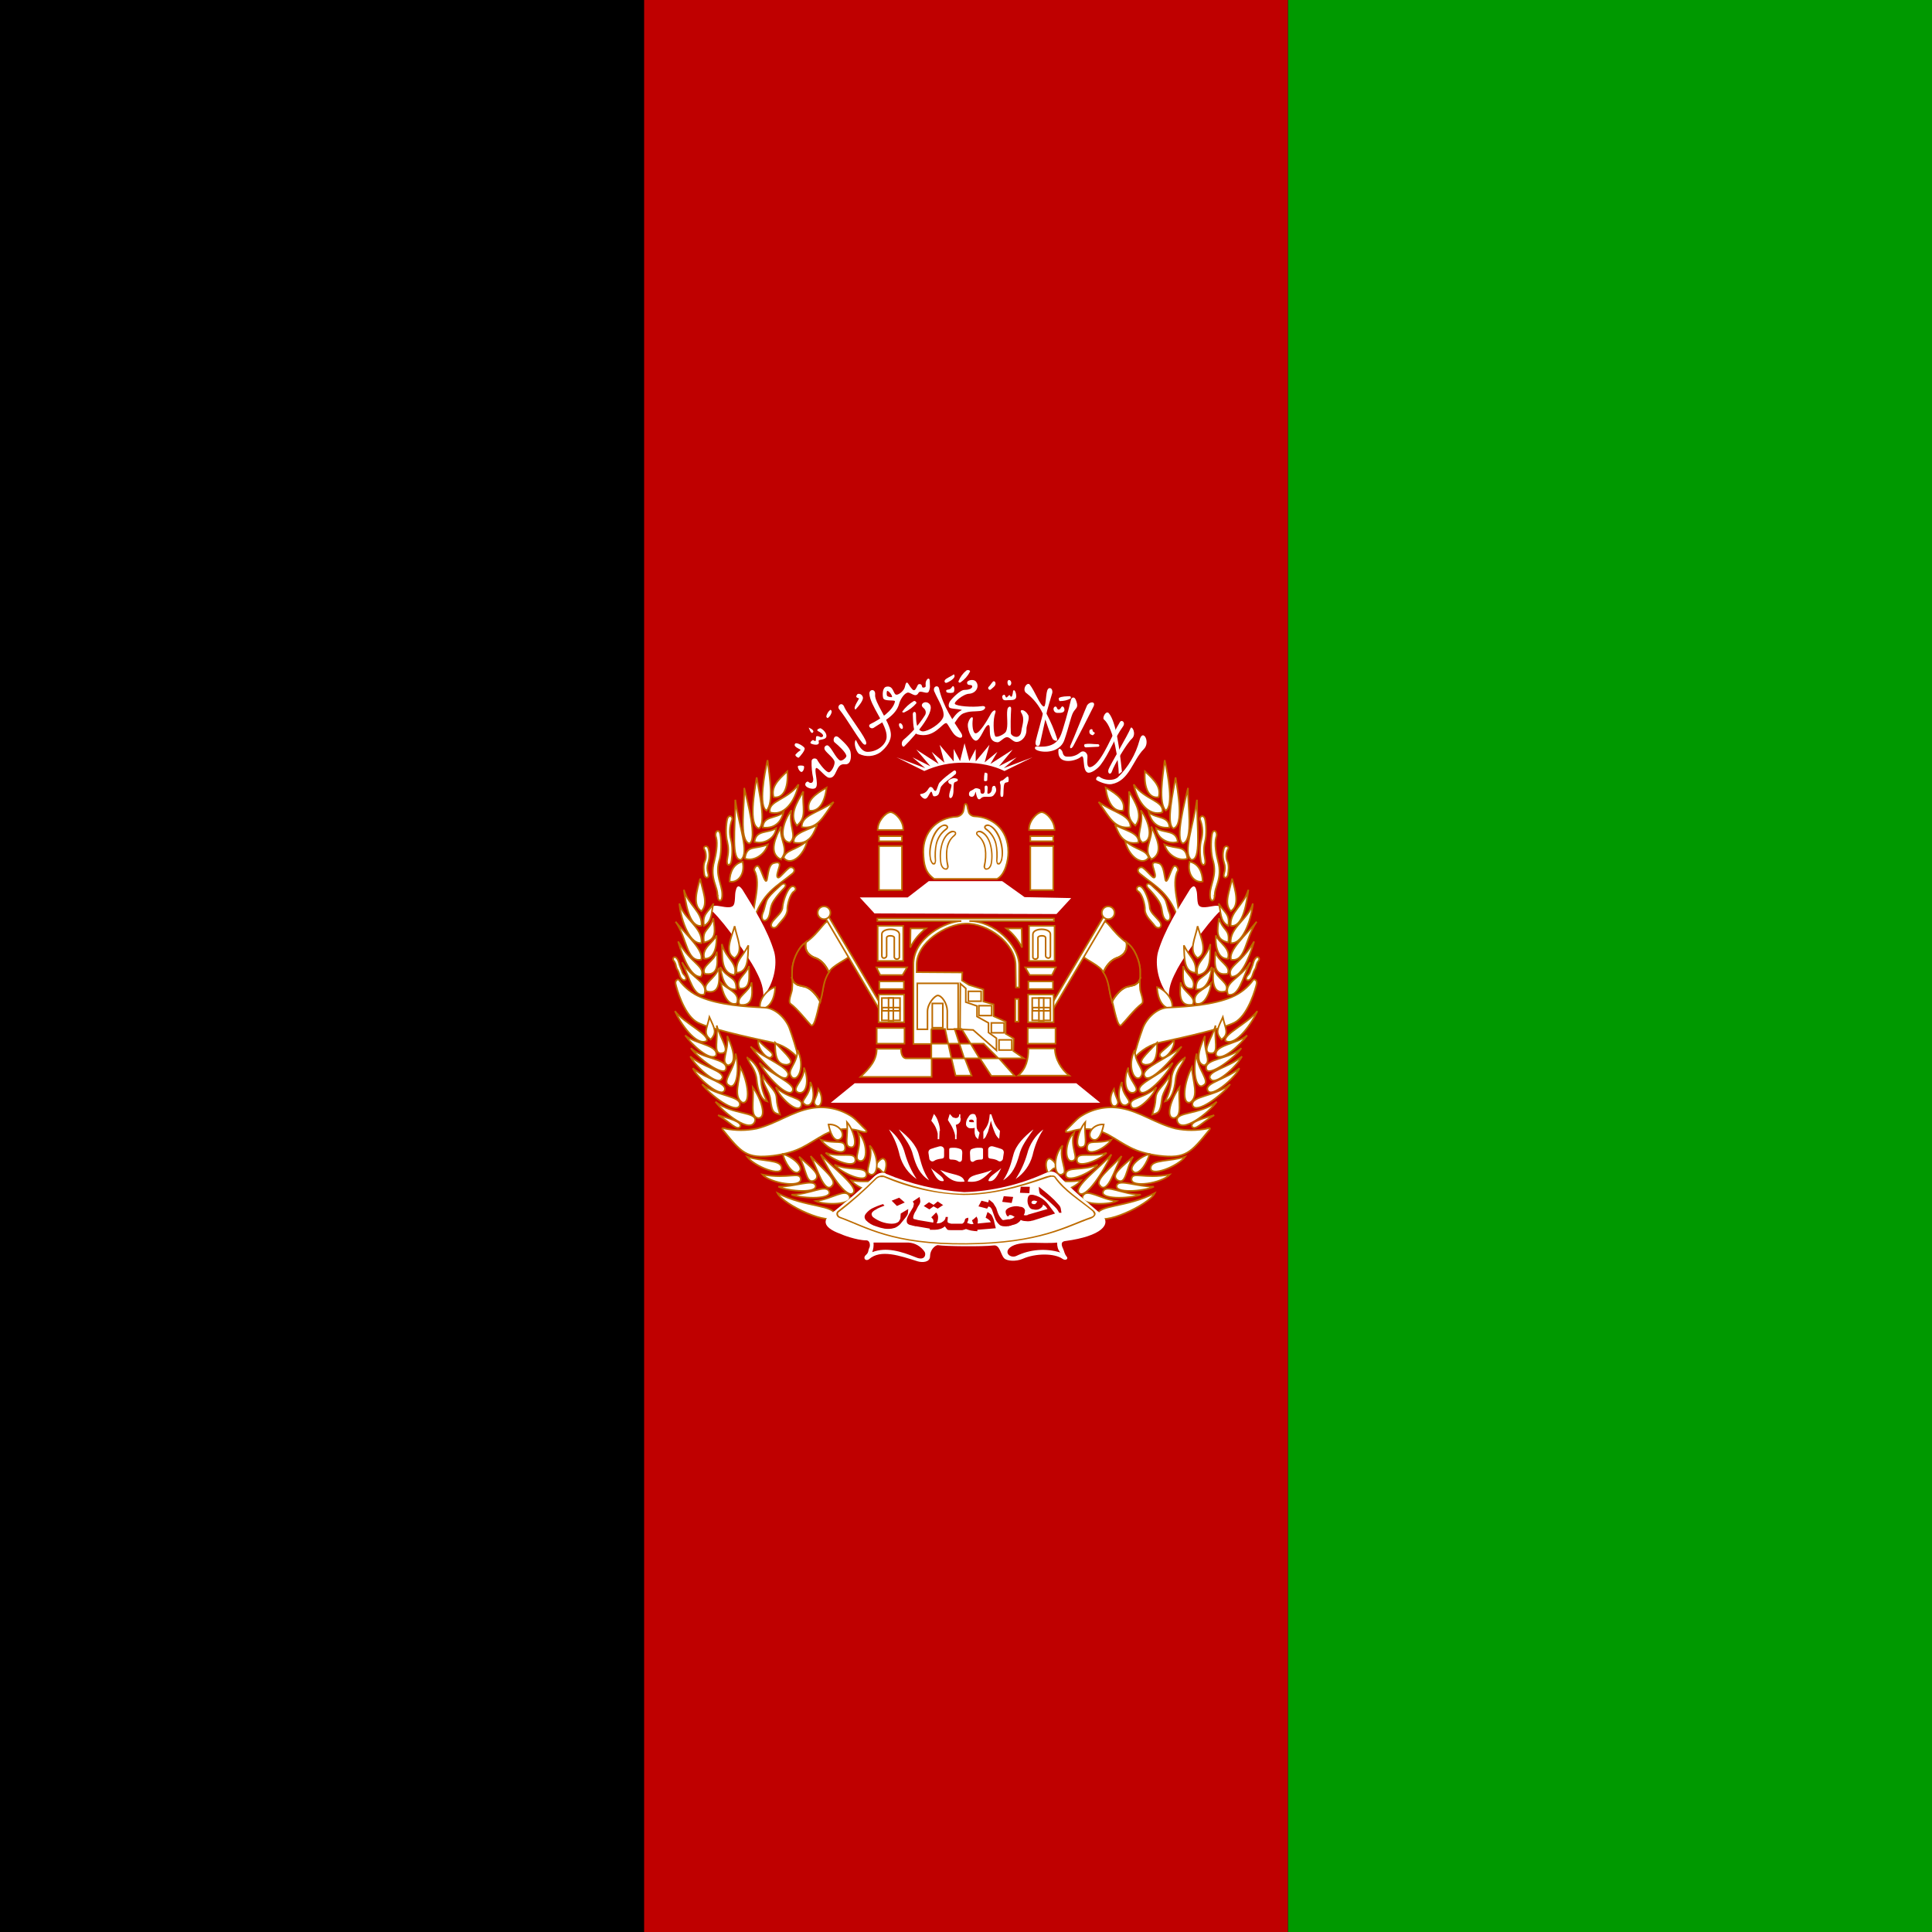
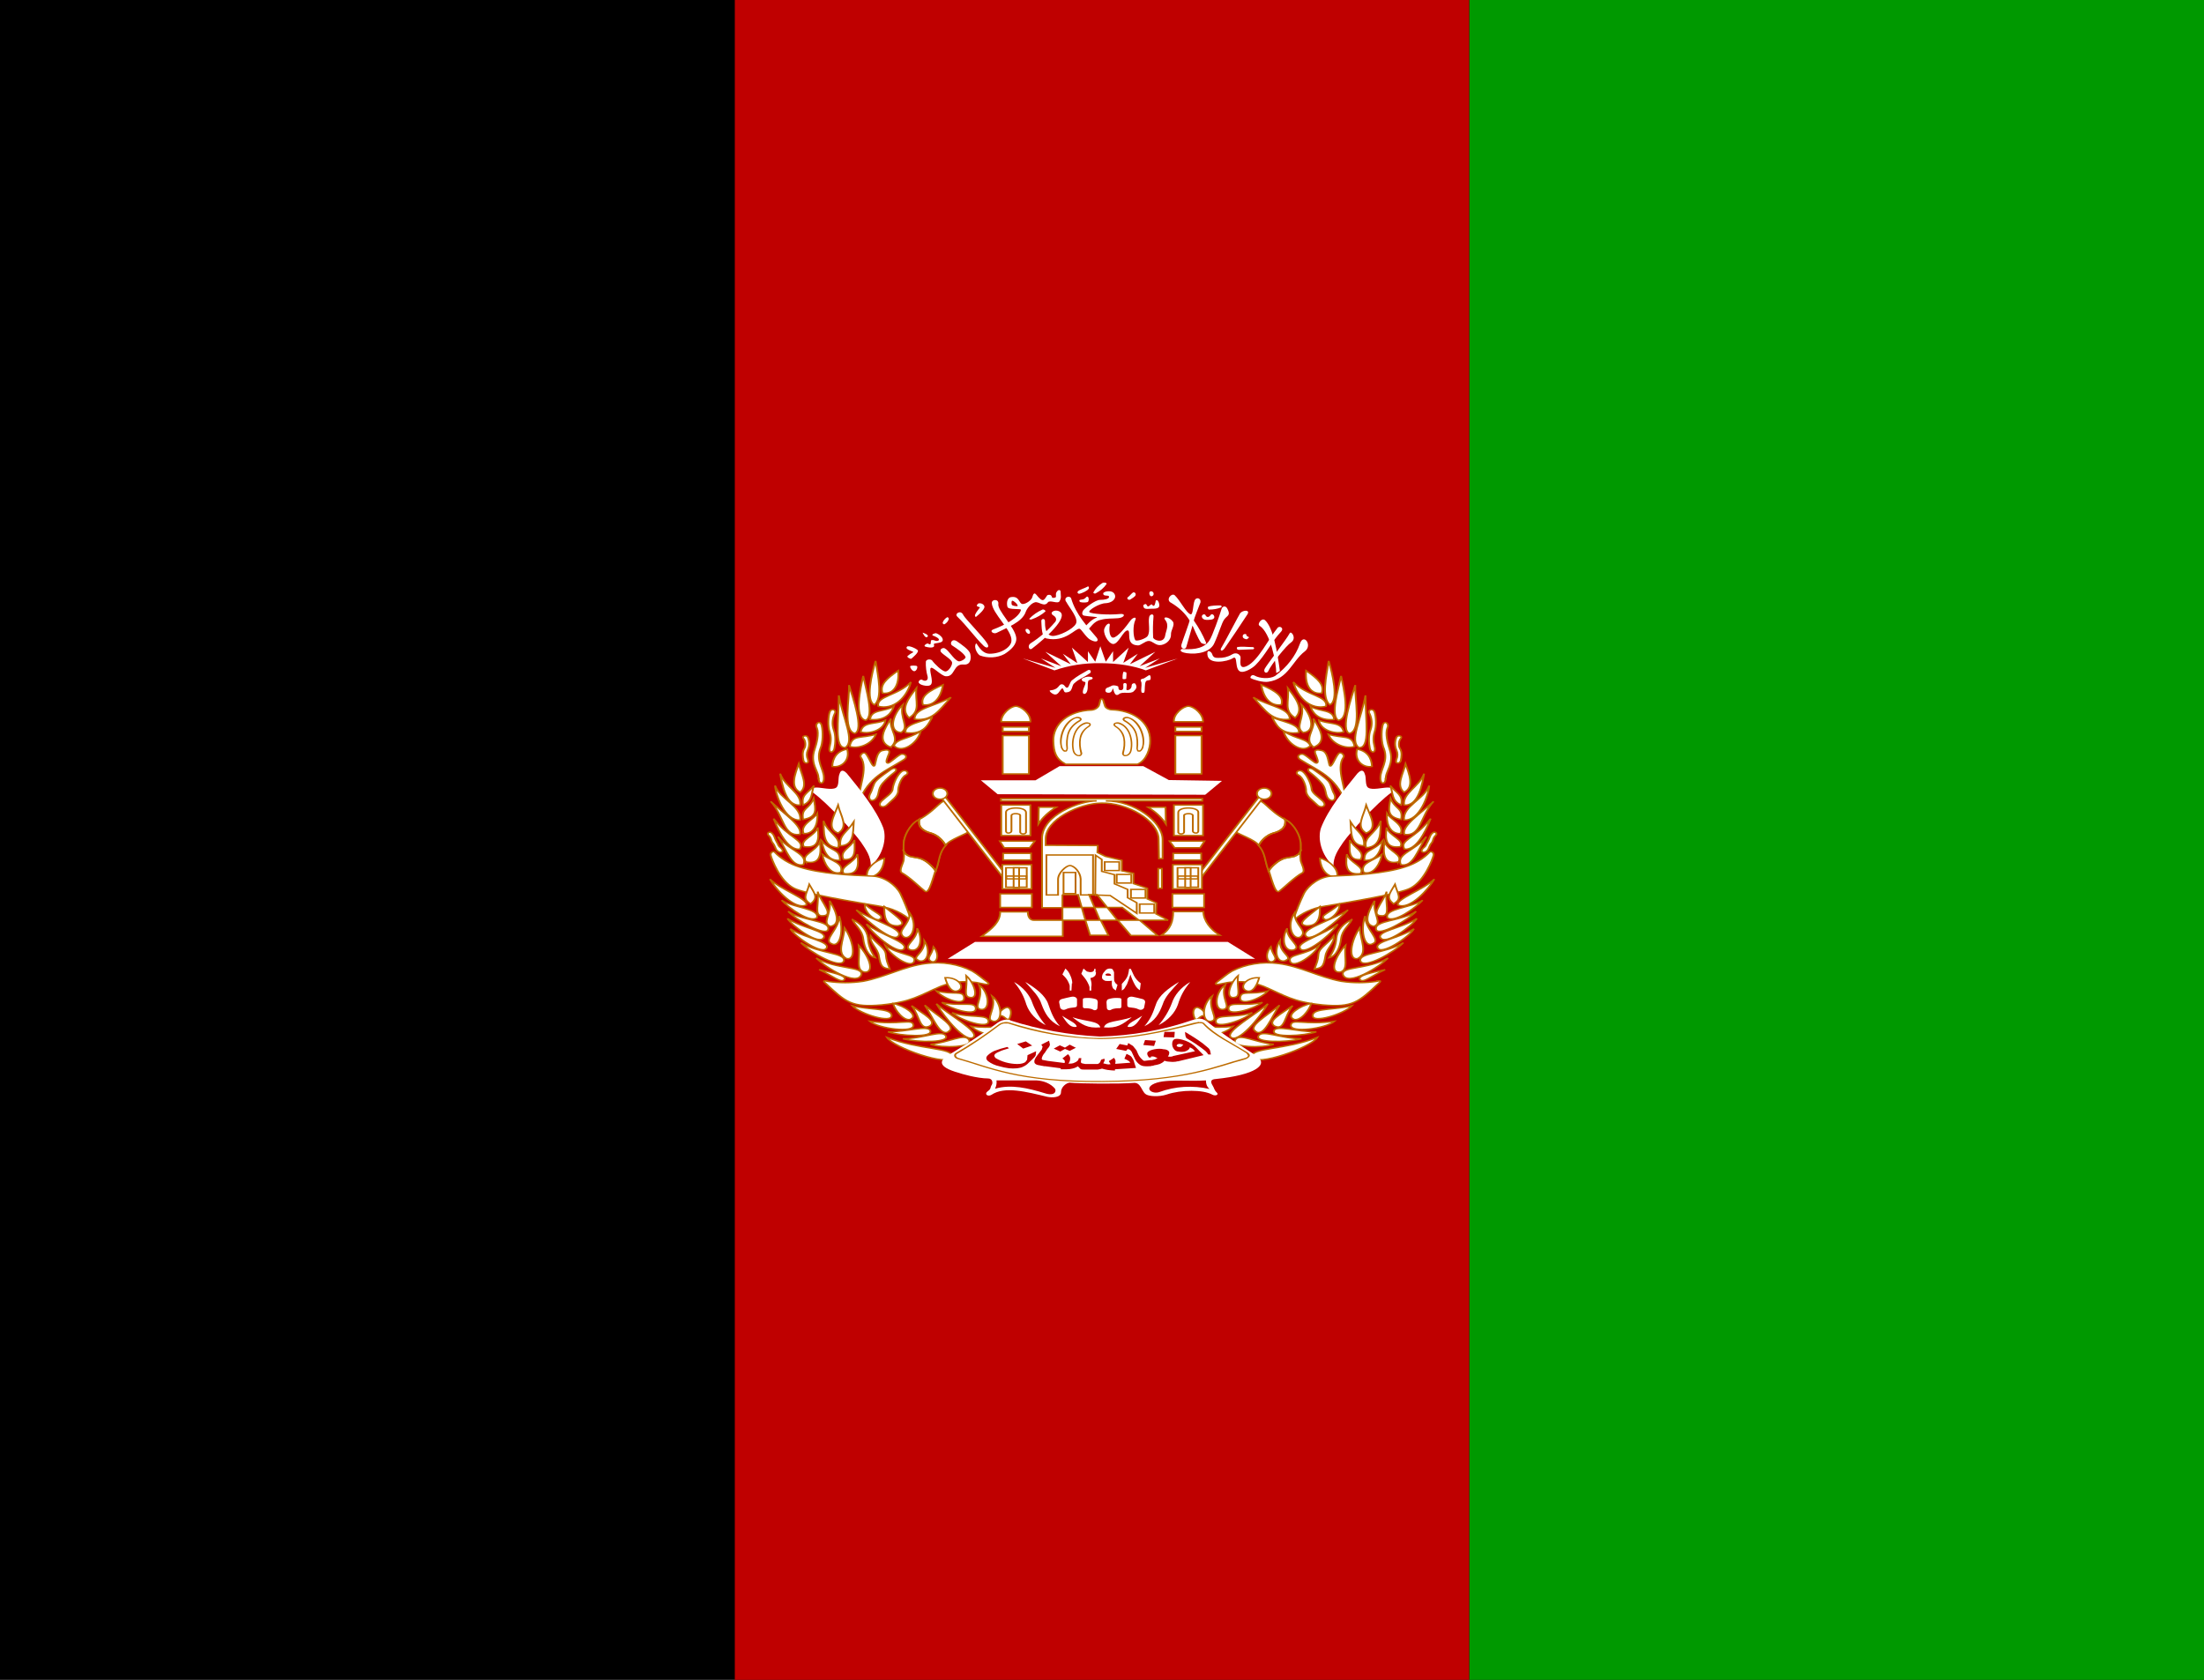
- <svg xmlns="http://www.w3.org/2000/svg" xmlns:xlink="http://www.w3.org/1999/xlink" id="flag-icon-css-af" viewBox="0 0 512 512" preserveAspectRatio="none">
+ <svg xmlns="http://www.w3.org/2000/svg" xmlns:xlink="http://www.w3.org/1999/xlink" id="flag-icon-css-af" viewBox="0 0 512 512" preserveAspectRatio="none" width="223px" height="170px">
  <g fill-rule="evenodd" stroke-width="1pt">
    <path d="M0 0h512v512H0z" />
    <path fill="#090" d="M341.3 0H512v512H341.3z" />
    <path fill="#bf0000" d="M170.7 0h170.6v512H170.7z" />
  </g>
  <g fill="#fff" fill-rule="evenodd" stroke="#bd6b00" stroke-width=".5" transform="translate(2.2 86.8) scale(.84611)">
    <path d="M319.5 225.8h8.3c0 3.2 2 6.6 4.5 8.5h-16c2.5-2.2 3.2-5 3.2-8.5z" />
    <path stroke="none" d="M266.7 178.5l4.6 5 57 .2 4.6-5-14.6-.3-7-5h-23l-6.6 5.1h-15z" />
    <path d="M290 172.7h19.7c2.6-1.4 3.5-5.9 3.5-8.4 0-7.4-5.3-11-10.5-11.2-.8 0-1.7-.6-1.9-1.3-.5-1.6-.4-2.7-1-2.6-.4 0-.3 1-.7 2.4-.3.8-1.1 1.5-2 1.6-6.4.3-10.6 5-10.5 11.1.1 4 .6 6.4 3.4 8.4z" />
    <path stroke="none" d="M257.7 242.8H342l-7.5-6.1h-69.4l-7.5 6.1z" />
    <path d="M296.4 219.7l1.5 4.6h3.5l-2.8-4.6h-2.2zm-2 4.6l1 4.6h4l-1.5-4.6h-3.5zm7 0l2.8 4.6h5.9l-4.6-4.6h-4.1zm-34.5 10.4c3.1-2.9 5.1-5.3 5.1-8.8h7.6c0 2 .7 3.1 1.8 3h7.7v-4.5h-5.6v-24.7c-.2-8.8 10.6-13.8 15-13.8h-26.3v-.8h55.3v.8H301c7.9 0 15.5 7.5 15.6 13.8v7h-1l-.1-6.9c0-6.9-8.7-13.3-15.7-13.1-6 .1-15.4 5.9-15.3 13v2.2l14.3.1-.1 2.5 2.2 1.4 4.5 1.4v3.8l3.2.9v3.7l3.8 1.7v3.8l2.5 1.5-.1 3.9 3.3 2.3h-7.8l4.9 5.5h-7.3l-3.6-5.5h-4.7l2.1 5.4h-5l-1.3-5.4h-6.2v5.8H267zm22.2-15v4.6h5.3l-1-4.6H289z" />
    <path fill="none" d="M289.4 211.7h3.3v7.6h-3.3z" />
    <path fill="none" d="M284.7 219.8h3.2v-5.6c0-2.4 2.2-4.9 3.2-5 1.2 0 2.9 2.3 3 4.8v5.8h3.4v-14.4h-12.8v14.4zm25.6 3.3h4v3.2h-4zm-2.4-5.3h4v3.1h-4zm-3.9-5.4h4v3.1h-4zm-3.3-4.5h4v3.1h-4z" />
    <path fill="none" d="M298 219.8l4.2.2 7.3 6.4v-3.8l-2.5-1.8v-3l-3.6-2v-3.3l-3.5-1.2V207l-1.7-1.5-.1 14.4z" />
    <path d="M315.4 210.3h1v7.1h-1z" />
    <g id="a">
      <path d="M257.3 186.5c-1.2-2-2.7 2.8-7.8 6.3-2.3 1.6-4 5.9-4 8.7 0 2 .2 3.9 0 5.8-.1 1.1-1.4 3.8-.5 4.5 2.2 1.6 5.1 5.4 6.4 6.7 1.2 1 2.2-5.3 3-8 1-3 .6-6.7 3.2-9.4 1.8-2 6.4-3.8 6-4.6l-6.3-10z" />
      <path fill="#bf0000" d="M257 201.9a10 10 0 00-1.6-2.6 6.1 6.1 0 00-2.4-1.8 5.3 5.3 0 01-2.4-1.5 3.6 3.6 0 01-.8-1.5 5.9 5.9 0 010-2l-.3.3c-2.3 1.6-4 5.9-4 8.7a28.5 28.5 0 000 2.3c.2.5.3 1 .6 1.3l1.1.8 2.7.7a7.1 7.1 0 012.6 2 10.5 10.5 0 011.8 2.6l.2-.8c.8-2.7.7-5.9 2.6-8.5z" />
      <path fill="none" d="M249.8 192.4c-.5 3.3 1.4 4.5 3.2 5.1 1.8.7 3.3 2.6 4 4.4m-11.7 1.5c.8 3 2.8 2.6 4.6 3.2 1.8.7 3.7 3 4.5 4.8" />
      <path d="M255.6 184.5l1-.6 17.7 29.9-1 .6-17.7-30z" />
      <path d="M257.5 183.3a2 2 0 11-4 0 2 2 0 114 0zm15.2-24h7.2v1.6h-7.2zm0 3.1h7.2v13.8h-7.2zm-.4-5h8c.2-2.7-2.5-5.6-4-5.6-1.6.1-4.1 3-4 5.6z" />
      <path fill="#bd6b00" stroke="none" d="M292.6 155.8c-1.5.6-2.7 2.3-3.4 4.3-.7 2-1 4.3-.6 6.1 0 .7.3 1.1.5 1.5.2.3.4.5.6.5.3 0 .6 0 .7-.3l.2-.8c-.1-2-.1-3.8.3-5.4a7.7 7.7 0 013-4.4c.3-.2.4-.5.5-.7a1 1 0 00-.3-.7c-.4-.3-1-.4-1.5-.1zm.2.4c.4-.2.8 0 1 .1l.1.2c0 .1 0 .2-.3.4a8.2 8.2 0 00-3.1 4.6 16.7 16.7 0 00-.3 5.6 1 1 0 01-.2.6s0 .1-.2 0c0 0-.2 0-.4-.3a3.9 3.9 0 01-.4-1.2c-.3-1.8 0-4 .7-6 .7-1.8 1.8-3.4 3-4z" />
      <path fill="#bd6b00" stroke="none" d="M295.2 157.7c-1.5.7-2.5 2.3-3 4.2a13.6 13.6 0 00-.3 5.9c.2 1.3 1 2 1.6 2 .3.1.6 0 .8-.3.2-.3.3-.6.2-1-.4-1.6-.5-3.4-.3-5.1.3-1.7 1-3.2 2.2-4.1.3-.3.5-.5.5-.8a.8.8 0 00-.2-.6c-.4-.3-1-.4-1.5-.2zm.2.5c.4-.2.8-.1 1 0l.1.3-.3.4a6.5 6.5 0 00-2.4 4.4c-.3 1.8-.1 3.7.2 5.2.1.4 0 .6 0 .8l-.5.1c-.3 0-1-.5-1.2-1.7-.3-1.7-.2-3.9.3-5.7.5-1.8 1.5-3.3 2.8-3.8z" />
      <path d="M272.3 187.4h8v11h-8zm.5 17.4h7.7v2.4h-7.7zm-.2 4.1h8v8.7h-8zm-.6 10.5h8.7v4.9H272zm1.1-16.6h7l1.4-2.4h-9.6l1.2 2.4zm9.4-8.6l.1-6h4.8a17.4 17.4 0 00-4.9 6z" />
      <path fill="none" d="M273.6 196.7c0 1.3 1.5.8 1.5.1v-5.6c0-1 2.4-.8 2.4-.1v6c0 1 1.7.9 1.6 0v-7c0-2.2-5.5-2.1-5.5-.1v6.7zm0 13.3h5.7v7h-5.7z" />
      <path d="M277.2 213h2v1h-2zm-3.5 0h2v1h-2zm2-3h1.5v3h-1.5zm0 4h1.5v3.1h-1.5zM244 139c.4 5.5-1.4 8.6-4.3 8.1-.8-3 1-5.1 4.3-8.1zm-6.5 12.3c-2.6-1.3-.7-11.5.3-15.8.7 5.5 2 13.3-.3 15.8z" />
      <path d="M238.4 151.8c4.4 1.5 8-3.2 9.1-8.7-3.6 5-9.5 5-9 8.7zm-3.3 5.1c-3.4-.9-1.4-11.7-.7-16 .7 4.5 3.1 14.5.7 16zm1.2-.3c.2-3.7 3.9-2.7 6.5-4.7-.5 2-2 5.2-6.5 4.7zm-4.2 5c-3.4-1-1.4-12.6-1.6-17.4 1 4.2 4.2 16.3 1.6 17.4zm1.6-.5c2.8.9 6.5-1 6.8-4.3-2.5 1.7-6.3.4-6.8 4.3z" />
      <path d="M229.5 166.7c-3.2.3-1.8-9.6-1.8-18.8 1.2 8.6 4.5 16.5 1.8 18.8z" />
      <path d="M230.7 166.3c2.2 1 6.1-.7 7.2-4.4-4 1.7-6.6 0-7.2 4.4zm25.6-22.2c-.6 4.9-2.6 7.7-5.5 7.2-.8-3 1.6-5 5.5-7.2zm-7.8 12.4c4.9.7 6.6-3 10-7.9-4.7 3.4-10.2 4-10 8z" />
      <path d="M247 156c-2.6-3.2 0-7.3 2-10.7-.4 5.1 1.3 8-2 10.7zm-1 5.3c-.4-3.2 5-3.9 7.4-5.6-.9 1.8-2 6.7-7.5 5.6z" />
      <path d="M244.8 161.3c-3.7-.4-2.2-6.7.5-10.1-1.1 4.8 2 8.1-.5 10.1z" />
      <path d="M242 166.6c-4.2-2-1.5-7.2 0-10.3-.6 4.1 2.8 7.2 0 10.2z" />
      <path d="M242.8 166c2.2 3 6.5-.8 7.4-5.2-3.7 3.1-6.5 2.6-7.4 5.3zm-9.6 20.3c-.4-4.3 2.8-12 .5-16.2-.3-.6.7-2.1 1.4-1.2 1 1.5 2 5.7 2.5 4.1.4-1.7.5-4.6 2-5.2 1-.3 2.3-.6 1.9 1-.4 1.4-1.2 3.4-.3 3.5.5 0 2-2 3.3-3 1-.8 2.6.6 1 1.8-4.8 4-9.5 5.9-12.3 15.2zm-8.7 64.5c-.6 0-1.3-.3-.6.6 5.7 7 7.3 9 15.6 8 8.3-1.1 10.3-3.4 16.2-6.7a14.6 14.6 0 0111.2-1c1.6.5 2.6.5 1.4-.7-1.2-1.1-2.5-2.7-4-3.8a17.5 17.5 0 00-12.7-2.7c-6 1-11.1 4.9-17.2 6.4a25 25 0 01-9.9 0zm47.8 12.5c1 .2 1.7 2.2 2.3.9.8-2.3.2-4-.8-3.9-1.2.3-3.1 3-1.5 3z" />
      <path stroke="none" d="M220.6 183c-1.2-1.4-.9-1.8 1-1.9 1.4 0 4.2 1 5.3.1 1-.7.5-3.7 1-5 .2-.9.7-2 2-.2 3.6 5.8 8 12.8 10 19.6 1 3.8 0 9.8-3.4 13.8 0-3.4-1.2-5.7-2.7-8.6-2-3.7-9.1-14-13.2-17.9z" />
      <path d="M235.5 213.4c4 0 4.7-5.3 4.7-6.8-2 .4-5.4 3.7-4.7 6.8zm34.5 51.9c2.8.6 2.7-6.2-.2-9.1 1.3 4.4-2 8.4.1 9zm-1.2-.1c.2 3.2-8-.4-10-3 4.8 2.1 9.8.4 10 3zm-3.5-4.6c.3 3.1-7 .3-9.3-2.1 4.9 1.6 9-.5 9.3 2zm1.3.4c2.9.7 2.4-6.4-.4-8.8 1.4 4.7-1.8 8.1.4 8.8zm-3-4.3c2.9.7 1.2-5.4-.9-7.8.4 4.4-1 7.5 1 7.8zm-1.5 0c.3 3.2-5.4.8-7.6-2.3 4.8 1.5 7.3-.3 7.6 2.3zm-1.5-2.5c1.8-1.3-.1-4.8-3.7-4.6.4 2.1 1.6 5.9 3.7 4.6zm14 14.7c.1 3.2-8 1.6-10.6-1.8 5.2 1 10.3-.8 10.5 1.8zm-32.4-5.8c.3 3.2-8.6-.4-10.8-3.4 4.7 1.6 10.5.8 10.8 3.4zm5.4 1.3c1.9-1.3-1.9-4.7-5-5.5.4 2.1 3 6.8 5 5.6zm.6 2.3c.2 2.9-9.5 1.3-12-1.4 8.3 1.5 11.7-1.1 12 1.4z" />
      <path d="M252.8 268.6c1 2.7-8.3 2-11.6.5 5.3 0 10.8-2.4 11.6-.5z" />
      <path d="M257.1 270.6c1 2.4-7.6 2.4-11.8 1 5.6 0 10.8-3.4 11.8-1zm6.3 1.3c1.6 2.9-7.6 3.1-10.5 1.7 5.2-.7 9.2-4 10.5-1.7zm-10.7-4.9c-2.9 1.8-2.7-3.6-5-7.3 3.6 3.3 7 5.6 5 7.3z" />
      <path d="M257.9 269c-2.4 2.1-4.4-5.3-6.6-9.5 3.6 4 8.8 7.7 6.6 9.4zm6.8 2c-2 2.4-8-7-10.2-12 3.3 3.9 11.8 10 10.2 12zm-5.8 7.2c-1 3.6-16.2-3.4-18-7.1 8.8 4.6 18.2 3.6 18 7zm-48.7-73.8c-.4-.5-1.4 0-1.2 1.1.3 1.5 2.5 9.2 6.3 11.8 2.7 2 17 5.1 23.4 6.5 3.6.7 6.5 2.5 8.9 5.3a94.4 94.4 0 00-3-9.8c-1.2-3-4.4-6.2-7.8-6.3-6.1-.3-14.1-.8-20-3.3a16 16 0 01-6.7-5.3z" />
      <path d="M245.5 234.9c2 1.4 4.1-3.7 1.7-8.6-.1 4.7-3.8 6.3-1.7 8.6z" />
      <path d="M247.4 239.6c2.7.8 3.5-4 1.8-7.8.3 4.1-4.3 6.6-1.8 7.8z" />
      <path d="M249.5 243.4c2.6 1.3 3.5-3.6 1.7-7.1.2 4.5-3.7 5.9-1.7 7z" />
      <path d="M248.4 243.7c-1 3-7-2.7-8-5.8 3.7 3.7 8.7 3.2 8 5.7z" />
      <path d="M245.7 239c-1.2 3-8.7-5-10.4-8.7 3.7 3.7 11.2 6.5 10.4 8.6z" />
      <path d="M244.2 234.3c-1.2 3.5-9.3-5.8-11.7-9.1 4 3.6 12.6 6.6 11.7 9.1zm-.3-3.4c3-.6-.1-3-3.7-6.9-.1 4.1.5 7 3.7 6.9z" />
      <path d="M239 228.5c1.3-1.3-1.1-1.9-4.1-5.3-.5 2.3 2.8 6.5 4.2 5.3zm14 15.2c1.6 1 2.6-2.3.7-5.2-.5 3.2-2.1 4-.7 5.2zm-34.2-20.3c-3.3 2-8.6-6-10-9.3 2.9 3.8 10.6 7.2 10 9.3z" />
      <path d="M221.7 228c-1.9 2-7.7-3.5-9.7-6.3 3 2.7 10.5 3 9.7 6.3z" />
      <path d="M224.8 232.2c-.6 2.8-9-3.5-11-6.5 3.6 3.5 11.6 3.2 11 6.5z" />
      <path d="M223.5 235.3c-1.3 2.5-8.2-3.8-9.9-7 4.3 3.6 11 4.5 10 7zM220 223c2.1-2.3 1.2-3.4-.4-7-.8 3.7-2.1 5.2.4 7zm2.9 4.3c4 .2 0-4.6-1-8.7.4 4.6-1 8.3 1 8.7z" />
      <path d="M225.4 231.1c2.7-.6 2-4.5-.2-9.2.5 5.1-2.3 8 .2 9.2zm-1 7.7c-1 3-8.8-4-10-6.8 4 3.4 10.7 4.5 10 6.8z" />
      <path d="M229.1 243.6c-1.1 3-9.3-3.2-11.8-6.6 4.9 4 12.4 3.6 11.8 6.6z" />
      <path d="M233.9 248.5c-1.3 4.3-9.9-2.6-12.4-6 5.4 4.2 13 3 12.4 6zm-8-11c2.3 1.1 3.2-5.4 1.9-10.1 0 5-4.7 8.8-2 10z" />
      <path d="M229.8 242.7c2.8.8 2-6.3-.5-11-.3 4.7-2.3 9 .5 11zm5 4.9c3 .1 1-6.1-1.6-9.6.4 4.5-1 9 1.6 9.6zm-5.5 2.6c-1 1.6-3.2-1.3-7-3.5 3.4 1 7.4 2 7 3.5zm-1.8-52.7c3-2.2.7-6.2 0-10-1 3.6-3.4 8.4 0 10zm0 5.3c-4.5-.5-3.8-6.1-4-9.7 1.4 4.9 5 5.7 4 9.8zm.6-.7c3.7-.2 3.5-4.4 3.7-8.6-1.9 3.9-4 4.5-3.7 8.6z" />
      <path d="M228 207.3c-3 .3-4.4-2.6-5-7 2.7 4.1 5.1 2.8 5 7zm1-.3c3.7.5 3-3.8 3-7-1.2 3-4.2 4-3 7z" />
      <path d="M223.2 205.2c.3 2.8 2.1 7.6 5 6.5 1.1-3.4-2.6-4.1-5-6.5z" />
      <path d="M229 212c-1.2-2.4 3-3.7 3.8-6.9.5 4.6.1 7.6-3.8 7zm-11.9-29.2c2.3-2.4.3-6.4-.4-10.2-1 3.6-2.5 8.4.4 10.2zm0 4.6c-4 .5-5-7.7-5.5-11.3 1.4 4.9 6 7 5.5 11.4zm.8 0c2.8-1.5 2.2-4.7 3-7-1.8 2.9-3.6 3.3-3 7z" />
      <path d="M217 192.8c-4.1.3-6.6-8.8-6.8-12.4 1.3 4.9 7.4 7.5 6.9 12.4zm.9-.2c4-.9 3.5-3.5 2.9-7.6-1.3 4.2-3.5 3.3-2.9 7.6z" />
      <path d="M217 198c-4.6.8-4.3-6.6-8-11.9 3.2 4 9 9 8 11.9zm1-.3c3.6.2 4-5.1 3.8-7.3-.9 2.2-5 4.2-3.7 7.4z" />
      <path d="M209.8 192.3c1.7 5.7 4.2 11.4 7.2 11 1.5-3.3-2.9-3.7-7.2-11z" />
      <path d="M218.1 202.4c-1.2-2.5 3-3.7 3.8-6.9.5 4.6.1 7.6-3.8 6.9zm-7.1-3.6c2.5 5.1 3.6 11 7 10.1 1.3-4-3.8-4.8-7-10.1z" />
      <path d="M218.7 208c-1.5-2.8 2.7-3.7 3.8-7.4.5 4.8 0 8.3-3.8 7.3zm7.2-34.5c2.4.6 5-2.1 4.1-6.2-2.8.6-4 3.2-4.1 6.2zm-7.9-2.1c.2 1.2 1.7 1.3 1.2-.4a5.3 5.3 0 010-3.4 7.5 7.5 0 000-4.6c-.4-1-1.8-.4-1.2.4.6.9.7 2.8.2 3.7-.6 1.3-.4 3-.2 4.3zm22.9 16c-1 1.3-2.9.4-1.4-1.5 1.2-1.5 3-2.8 3-4.4.2-2 1.3-5 2.4-6.1 1.1-1.1 2.4.4 1.2 1.2-1.3.8-2.2 4.4-2.1 5.8-.1 2-2 3.5-3.1 5zm-3-2.3c-1 1.4-2.4.5-1.6-1.7.7-1.5.8-3.5 1.6-4.6 1.2-1.7 3-3.1 4.1-4.2 1.2-1 2 0 1 1a27 27 0 00-3.3 4c-1.4 2.2-.8 4-1.8 5.5zm-15.7-7.2c-.1 2 1.5 2.4 1.4-.4 0-3-2.2-5.8-1-10.3.8-2.2.8-6.3.4-8.4-.4-2.2-2-.8-1.3.9.6 2-.1 5.6-.6 7.5-1.5 5.4 1.2 8 1 10.7zm4.3-11c-.2 1.9-1.8 2-1.3-.5.4-2 .4-3.6 0-5.3-.6-2.1-.4-5.7 0-7.2.5-1.6 2-.7 1.4.5a9.9 9.9 0 00-.3 5.9c.6 2 .5 4.8.2 6.7zM210.9 204c.8.9 2 .3 1-1-1-1-.7-1.2-1.3-2.4-.6-1.4-.5-2.1-1.2-3-.7-1-1.6 0-1 .7.8 1 .6 1.6 1 2.5 1 1.5.7 2.3 1.5 3.2zm20.4 24.6a8.6 8.6 0 014.4 6.7 16 16 0 002 7.1c-2-.5-3-3.7-3.3-6.8-.3-3.2-2-4.5-3-7zm5.1 5.9c1.7 3.1 4 4.3 4.2 6.6.2 2.7.4 2.8 1.1 5.4-2-.5-2.5-.7-3-4.7-.3-2.8-2.6-4.7-2.3-7.3z" />
      <path stroke="none" d="M289 263.3c1 1.8 2 4.5 4 4 0-1.3-2.1-2.3-4-4zm3 .6c3.7 1.6 7 1.2 7.5 3.6-3.6.4-5-1-7.6-3.6zm-16.1-12.7a14 14 0 015 7.7 29 29 0 003.6 7.8 13 13 0 01-5.3-7.4c-.7-3-1.6-5.3-3.3-8zm3.1 0c2.8 2.2 5.4 4.8 6.2 7.9.8 2.9 1.3 5.1 3.2 8-3-1.9-4.1-4.7-5-7.8-.7-3-2.5-5.2-4.4-8zm9.2 7.3a1.1 1.1 0 01.7-1.2 33.4 33.4 0 012.6-.8c1-.3 1.6.4 1.6.9v2c0 .7-.2.8-.7.9-.7.1-1.7.2-2.4.7-.6.4-1.2.1-1.5-.5l-.3-2zm10.6 0c0-.6-.2-1.1-.6-1.2a5.4 5.4 0 00-2.4-.4c-1 0-1.1.2-1.1.6v2.1c0 .8 0 .8.4 1 .7 0 1.8 0 2.5.6.5.3 1 0 1.1-.6l.1-2.1z" />
    </g>
    <use width="100%" height="100%" x="-600" transform="scale(-1 1)" xlink:href="#a" />
    <g stroke="none">
      <path d="M328.5 286.6c0 1.2.2 2.2 1 3.1a19 19 0 00-13.8 1.1c-1.8.8-4-1-1.9-2.7 3-2.3 9.7-1 14.7-1.5zm-57.5 0a7 7 0 01-.4 3c4.4-1.7 9.1-.2 13.6 1.6 3 1.3 3.3-1 2.8-1.7a6.5 6.5 0 00-5-2.9h-11zm3.8-21.7c-1.3-.5-2.7 0-4 1.4-4.3 4.2-9.4 8.3-13.5 11.6-1.5 1.3-3 3.7 3.4 6 .3.2 5 2 8 2 1.3 0 1.3 1.8 1 2.3-.5 1-.1 1.4-1.1 2.3-1.1 1 0 2.1 1 1.3 3.6-3.2 9.6-1.1 15.3.7 1.4.4 3.8.3 3.8-1.6 0-2 1.5-3.4 2.4-3.5 2.4.4 14 .5 17.5.1 2-.3 2.2 2.9 3.3 4 .8.9 3.7 1.1 5.8.2 4-1.8 10-1.8 12.5 0 1 .7 1.9 0 1.3-.7-.8-1-.7-1.6-1.1-2.4-1-2-.2-2.4.8-2.5 11-1.5 14.6-5.2 11.2-8.3-4.4-3.8-9.2-7.7-13.4-12.2-1.2-1.2-2-1.7-4.3-.7a66.5 66.5 0 01-25.3 5.9 76 76 0 01-24.6-5.8z" />
      <path fill="#bd6b00" d="M326.6 265.5l-1.6.4c-9 3.2-17.2 5.4-25.7 5.4-8.3 0-17-2.4-24.9-5.6a2.3 2.3 0 00-1.5 0c-.5.1-1 .4-1.3.7a115.5 115.5 0 01-11.8 10.3c-.7.5-.6 1.8.5 2.2 8.3 3 16.4 8.5 39.6 8.3 23.5-.2 31.8-5.6 39.2-8.1.5-.2 1-.5 1.3-1a1 1 0 00.1-.8 2 2 0 00-.6-.8c-4.3-3.5-8.8-6.3-11.8-10.4-.3-.5-.9-.6-1.5-.5zm0 .5c.5 0 1 0 1.1.3 3 4.3 7.7 7 11.9 10.5l.4.7a.5.5 0 010 .4c-.1.3-.6.6-1 .7-7.6 2.6-15.7 8-39 8.2-23.2.2-31.2-5.3-39.5-8.3-.8-.4-.7-1.2-.4-1.4 4.2-3.2 8.2-6.8 11.8-10.4a2.5 2.5 0 011.1-.6h1.2a68 68 0 0025 5.6c8.7 0 17-2.2 26-5.3a6.7 6.7 0 011.5-.4z" />
      <path d="M269.7 114.6c0-1.4 2-1.5 1.8.4-.3 2.3 4.5 8.3 4.9 12 .3 2.5-1.5 4.6-3.2 6a6.6 6.6 0 01-6.8.5c-.9-.8-1.7-3.3-1-4.3.2-.3 1.3 3.7 3.7 3.7 3.3 0 6-2.5 6-4.7.2-3.8-5.3-9.8-5.4-13.6zm9.5 9.4c.6-.4 1.4 1.3.8 1.7-.5.3-1.5-1.3-.8-1.8zm1.5-3.5c-.3.2-.8 0-.7-.2a12 12 0 013.6-3.3c.4-.2 1 .4.8.7a11 11 0 01-3.7 2.8zm12.6-10c.3-.6 2.1-1.3 2.6-1.7.4-.5.6.4.4.7-.3.7-1.9 1.7-2.6 1.8-.3 0-.6-.4-.4-.7zm4.3.3a8.3 8.3 0 012.5-3.4c.5-.3 1.3 0 1.1.4a9 9 0 01-2.9 3.3c-.3.3-.8 0-.7-.3zm-3.7 2.7c-.3.2-.1.7.1.8.6.2 1.5.2 2 0 .6-.4.3-2.9-.5-1.6-.6.8-1 .6-1.6.8zm-7.3 5.6c-1.3-1 .4-2.4 1.7-1.4 2.7 2-4 9.8-7.6 13.4-.7.7-1.3-1-.4-1.9a33.7 33.7 0 006.7-7.6c.4-.5.7-1.6-.4-2.5zm15.3-6.6c.1-1-1.6 0-1.6-1.3 0-.7 1.9-1.2 2.7-.4 1.3 1.4.3 3.7-2 3.9-1.8 0-5 2.7-4.5 3.2.5.7 5.4 1.1 8.3.7 1.8-.3 1.4 1.3-.4 1.5-1.8.2-3.2 0-4.8.6-2 .5-2.8 3-3.9 4-.2.2-.8-.8-.6-1.2.8-1.2 2-3 3.4-3.6.8-.3-2.4-.4-3.4-.7-.8-.2-.6-1.3-.3-1.9.4-.8 3.4-3.9 4.7-3.8 1.1 0 2.3-.3 2.4-1zm5 .2c.6-.5 1-1.3 1.5-1.8.3-.3.9 0 .8.8-.1.7-1 1.2-1.5 1.7-.5.3-1-.4-.7-.7zm6.5-2.3c.9 0 1 1.6.2 1.8-.6.2-1-1.7-.2-1.8zm-2.1 5c0 1.5.7 1.4 2 1.3 1.3 0 2.4 0 2.4-1.2 0-1.3-.7-2.5-1-1.6-.1.8-.3 2.2-.8 1.6-.4-.5-.2-.6-1 .2-.5.5-.5-.2-.8-.6-.2-.3-.8.2-.8.4zm-9.2 7.2c-.3 1.9 0 4.5.9 4.5 1.2 0 3.6-4 4.8-6.2.7-1.2 1.8-1.4 1.3-.1-.7 1.9-.6 6 0 7.2.4.6 3-.6 3.4-1.5.8-1.7.1-4.8.4-6.7.1-1.2 1.3-1.5 1.2-.3a75.6 75.6 0 00-.1 7.5c0 1 2.9 2.4 3.3-.6.2-1.8 1.2-3.7 0-5.7-.8-1.3 1.1-1.2 2.1.6.7 1.2-.6 3.2-.5 4.7 0 2.4-1.8 3.8-3.1 3.8-1.2 0-2-1.5-3-1.5s-2.2 1.7-3 1.6c-3.6-.2-1.7-5.3-2.8-5.4-1.2 0-2.5 5-4 4.9-1.4-.2-3-4.2-2.3-5.8.5-1.6 1.5-2 1.4-1zm16.9-8c-1.7-1 0-3.7.9-2.8 1.6 2 3.2 6.5 4.4 6.9.7.2.6-3.4 1.1-5 .4-1.3 1.8-.9 1.6.7-.1.5-2 6.4-1.8 6.6a47.1 47.1 0 013.3 7.8c.3 1.2-1.1.4-1.3.2-.9-1.4-2.4-6.5-2.4-6.2l-1.7 7.7c-.2 1-1.7.8-1.3-1 .3-1.4 2.3-8.3 2.2-8.6a17.2 17.2 0 00-5-6.3z" />
      <path d="M322 131.2c-.4 0-1.2 1 1.2 1.5 3.1.6 6.6-.5 7.6-3.6 1.3-3.7 2-7.2 2.7-8.5.8-1.5 1.8-1.4 1-3.6-.5-1.7-1.5-1.2-1.7-.3-.5 2.3-2.6 10-3.3 11.3-1.2 2.6-3.7 3.6-7.5 3.2z" />
      <path d="M328.4 119c-.4-.7-1.2 0-1 .7a1.2 1.2 0 001.2 1c.7 0 2.2.1 2.2-1 0-.8-.7-1.5-1.1-.6-.5.8-1 .7-1.3 0zm.7-3c-.2.2 0 1.1.3 1a7 7 0 003.3-.8c.2-.2.1-.7-.2-.7-1 0-2.6 0-3.4.5zm8.8 2.3c.8-1.2 2.8-1.3 2 .4a614.3 614.3 0 01-6.3 12.3c-.8 1.4-1.4.7-.8-.4.7-1.4 4.9-12 5.1-12.3z" />
      <path d="M330.2 133c-.2-.8-1.5-2-1.3.2.2 3.8 5.5 2.6 7 1.3s.3 4.3 2.2 4.9c1 .3 3-1.1 4-2.4 2.7-3.5 4.5-8.6 7-12 1-1.4-.5-2.4-1-1.3-2.4 3.8-5.2 11.6-8.3 13.6-2.5 1.6-1.7-2-1.8-3.2-.1-.8-1.1-2-2.4-.9a5.5 5.5 0 01-3.7 1.2c-.7 0-1.4 0-1.7-1.4z" />
      <path d="M339.6 126c0-.3-1.1-.4-1 .7 0 .8 1 1 1.1 1 1.5-1.2-.3-.6-.1-1.8zm-2.3 4.4c-.3 0-.6 1 .2 1.1l3.9-.2c.4 0 .6-.9-.4-.8-1.2 0-2.7-.3-3.7 0zm-62-16.6c.5 0 1.6 1.4 1.5 1.9 0 .2-1.2 0-1.5-.3-.3-.3-.2-1.6 0-1.6zm-5.3 10.4c-1 .6.2 1.7 1 1.2 2.8-1.9 7-3.8 8-7.5.3-1.2 1.4-3.1 2.5-3.5 1-.5 2.6 1.9 3.6 0 .6-1 2.7.7 3.2-.4.6-1.3.3-2 .3-3.4 0-.8-.7-1-1.2.3-.2.6 0 1.2-.1 1.6-.2.2-.6.4-1 .2-.2-.2 0-.7-.6-1-.2 0-.6-.1-.8.2-.7 1.3-1 2.5-2.1 1-.9-1-1.4-3.1-2-.3-.2 1-1.7 2.4-2.6 2.4-1.1 0-.8-3-3.2-2.5-1.3.3-1.2 2.7-1 3.5.3 1.3 4 .4 3.7 1.2-.6 2.7-4.4 5.4-7.7 7zm-22.7 13.2c-.1.5.5 1.7 1.1 1.8.6 0 1-1.3.8-1.8-.2-.3-1.8-.3-1.9 0zm3.3 4.9c-.4-.4-1.6.7-.6 1.5.5.5 2.5 1.1 3 .2.8-1.2-.7-5.5 0-6 .5-.5 2.8 2.8 4 3 2.7.4 2-4.6 5-4.2 1.9.2 2.1-2.2 1.8-3.8-.2-1.5-2.6-3.6-3.7-4.6-1.4-1.2-2.1 1-1.2 1.6 1.2 1 3.3 2.9 3.6 4.1.1.6-1.4 1.8-2 1.5-1.4-.8-2.6-4-3.8-4.7-.4-.2-1.4.3-1 1.3.6 1.1 3 2.7 3.1 3.9.1 1-1 3.2-1.8 3.2-.9 0-3-2.7-3.7-4-.4-.5-1.5-.5-1.7.4a22 22 0 00.5 5.5c.2 1.6-.9 1.7-1.5 1.1zm-4-8.6c-.4.4.8 1.2 1 1 .4-.4 2.1-2.3 1.8-3-.3-.6-2.6-2-3-1.3-.7 1.1 2.2 1.7 1.7 2a7 7 0 00-1.5 1.3zm4.1-8.4s.8 2.5 1.4 1.4c.4-.7-1.4-1.4-1.4-1.4zm1.2 4c-.2 0-1 .7-.5 1 .8.4 2.9.8 2.4-.7-.3-.9 3.2 0 2.3-2.4a3.7 3.7 0 00-1.7-1.7c-.4 0-1.5.5-.8.9.5.2 2 1.1 1.5 1.7-.7.6-1.1-.3-1.9-.1-.4 0-.1 1.2-.4 1.5 0 .2-.7-.4-.9-.3zm5.5-9.5a3.5 3.5 0 00-1.2 2c0 .2.3.6.5.5a3.2 3.2 0 001.2-1.9c0-.3-.2-.8-.5-.6zm2.8-.3c-.8-1 1-2.6 1.7-.5.5 1.3 5.5 7.9 6.5 10.1.8 1.5 0 2.1-.9 1-2.5-3.2-4.6-7.2-7.3-10.6zm5.2.1c.9-1 2.7-3 2.2-4-.4-1-1.5-1-1.7-.7-1 1.3.8 1 .5 1.4-.5 1-1 1.6-1.3 2.6-.1.3.1.9.3.7zm77.8 3.2c-.7-.5.6-3 1.5-2 2.3 2.7 3.4 11.6 4.1 18.3 0 0-1 .9-1 .7 0-3.5-1.5-14.4-4.6-17zm-53.1-8.6c-.8-1.8 1.1-2.4 1.4-1.2 1.3 5.8 4.5 10.2 7 14.1.7 1.2 0 2-1.7.8-1.2-.8-2.5-3.9-3-4-1.2-.2-3.8 5-9.1 3.5-1.4-.4-1.3-4.5-1.4-6.3 0-.9 1-1 1 0 0 1.7 0 5.2 2.1 5.4 1.8 0 5.6-2.4 6.4-4.4.8-2-1.9-5.9-2.7-8z" />
      <path d="M344.6 138.4c.4-1.2 6.1-10.8 6.9-12.9.4-1 2 1.8.4 3.3-1.4 1.2-5.5 8-6.3 10.4-.4 1-1.4.5-1-.8z" />
      <path d="M354.3 129.3c1-4 3.6.6 1.3 2.8-3.4 3.4-4.5 9.9-10 10.9-1.4.3-4-.7-4.8-1.3-.3-.2.2-1.6 1.1-.9 1.3 1 4.1 1.3 5.6.1a25.4 25.4 0 006.8-11.6zm-57 12.7c-.3.3-1 .3-1.1.7-.3 1.4 0 2.2-.3 3.6s-1.3 1.4-1.2.3c0-1.4 1.3-3.5.4-3.6-.6-.1-1-.9-.4-1.3 1.1-.7 1.7-.6 2.4-.4.3.1.4.5.2.7z" />
      <path d="M296.5 140c-1.4 1.4-2.8 1.9-4.1 3.5-.6.6-.5 1.5-.9 2.4-.3.9-1.4 1-1.7.9-.5-.4-.4-2-1-1.2-.6.9-.9 2-1.7 2-.7 0-2-1.5-1.3-1.5 2.3-.3 2.2-2 3-2.2 1-.1 1 1.5 1.7 1.2.4-.2.7-2.1 1.2-2.6 1.5-1.6 2.7-2.4 4.3-3.6.7-.6 1.3.5.5 1.2zm5.3 5c-1.2.2-1 1.7-.6 1.8.5.3 1.4.4 1.7-1.3.2-.7.3 3.5 1.8 1.9 1-1 3.1.2 4-1 .7-.9 1-1.5.4-2.7-.2-.3-1-.2-1 .7 0 .8-.5 1.7-1.3 1.6-.4-.1.2-1.9-.2-2.4a.5.5 0 00-.7 0c-.3.4.3 2.2-.6 2.4-1.2.2-.6-1.2-1-1.4-1.7-.8-1.8.2-2.5.3zm9-3c.9-.2.6-.2 2-1.3.5-.4.6.8.5 1.3 0 .7-1 .2-1.3.9-.4.9-.2 3-.4 3.8 0 .4-.8.4-.8 0-.2-1 .1-2 0-3.3 0-.4-.5-1.1 0-1.3zm-5-2.5c-.2.9-.2 1.6-.2 2.3 0 .5 1 .2 1 .1 0-.8.2-2 0-2.3-.2-.1-.7-.3-.8-.1z" />
      <path d="M299.5 130.2l-1.4 5.6-2-3.8v3.9l-4.4-5.2 1.5 5.6-4-3.4 2.2 3.8-7-4.5 4.4 5.2-5.6-2.8 4 3.4-9-3.4 8.7 4.3a29 29 0 0112.6-2.6c4.9 0 9.3 1 12.5 2.6l8.8-4.3-9 3.4 4-3.4-5.5 2.8 4.3-5.2-7 4.5 2.2-3.8-4 3.3 1.5-5.5-4.3 5.2V132l-2 3.8-1.5-5.6z" />
    </g>
  </g>
  <path fill="#fff" d="M249 299.7l-.1 2.2h-.4v-1.5a7.4 7.4 0 00-.4-1.3 5.8 5.8 0 00-.5-1 11.3 11.3 0 00-.8-1.1l.7-1.8a5.3 5.3 0 011.1 2 7.5 7.5 0 01.5 2.5m5.5-3.4c0 .6-.1 1-.3 1.2-.2.3-.6.5-1 .6l.2 1.1a5.3 5.3 0 010 1.7v1h-.4v-1a4.4 4.4 0 00-.2-.8 28.8 28.8 0 00-.3-.8 8.4 8.4 0 00-.6-1.2l-.8-1.3.5-1.6.8.9.7.2c.7 0 1-.3 1-1h.3a8 8 0 000 .5v.5m5.1 3.9l-.4 1.7-.6-.6a3.5 3.5 0 01-.3-1 9.9 9.9 0 010-1.4 3 3 0 01-.9.1c-.4 0-.7 0-1-.3a1 1 0 01-.4-.8c0-.7.2-1.3.6-1.8.3-.6.7-.9 1.2-.9.3 0 .6.1.7.3l.3.8v1.6c0 .7 0 1.2.2 1.4 0 .3.3.5.6.9m-1.5-2.9c0-.4-.3-.6-.7-.6a.8.8 0 00-.4.1c-.2.1-.2.2-.2.3 0 .2.2.3.8.3a2.2 2.2 0 00.5 0m6.9 2.3l-.2 2.1c-.4-.3-.8-.8-1.1-1.5a20 20 0 01-1.1-3.3 41.3 41.3 0 01-.8 3l-.6 1.3a2 2 0 01-.6.6v-2l.8-1.2a6 6 0 00.6-1.4 16 16 0 00.3-2h.4l.7 2a6.7 6.7 0 001.6 2.4" />
  <path fill="#bf0000" d="M280.5 319.2c.3.3.5.6.6 1l.2 1.2h-.6a6.2 6.2 0 00-.7-1.1 15.2 15.2 0 00-1-1l-1.3-1.2a27.3 27.3 0 00-1.6-1.3l-.5-.4-.2-.6a9 9 0 01-.1-1.3l2.1 1.7a35.3 35.3 0 012 1.8l1.1 1.2m-7.6-4.6l-.1 1.6-2.5-.1.2-1.6h2.4m6.7 7.1l-6 1.9-1.2-1.6 5.2-1.5a6.3 6.3 0 00-.5-.7l-.7-.5a1.1 1.1 0 01-.4.8 2 2 0 01-.8.5 2.7 2.7 0 01-1.4 0c-.5 0-.8-.3-1-.6a3.1 3.1 0 01-.5-1.7c0-.8.2-1.3.6-1.5.6-.2 1.4 0 2.5.5a6.5 6.5 0 012.4 2l1.8 2.4m-4.7-3.2a3.1 3.1 0 00-.6-.2.9.9 0 00-.5 0 .5.5 0 00-.4.3.4.4 0 000 .4l.4.2h.5a.9.9 0 00.3-.3l.3-.4m-6.4-1.2l-.4 1.6-2.5-.3.4-1.5 2.5.2m6 6l-1.4.4a4.2 4.2 0 01-1.4 0 2.8 2.8 0 01-1.2-.3c-.2.4-.6.7-1.1 1a5.9 5.9 0 01-1.3.4l-1 .3-.8-1.6 1-.2 1-.3.6-.4a4.7 4.7 0 00-.7-.4 1 1 0 00-.6-.1.3.3 0 00-.2 0 .5.5 0 000 .3h-.5c-.4-.7-.5-1.2-.3-1.6.3-.4.8-.7 1.6-.9.8-.2 1.5-.2 2.1 0 .6 0 1 .3 1.2.6.1.2.2.4.1.6 0 .2 0 .5-.3 1a1.6 1.6 0 001 0l1.3-.3.8 1.6m-6.4 1.5l-1.3.2c-.7 0-1.3 0-1.8-.4a4.3 4.3 0 01-1.3-2l-.6-1.7a2 2 0 00-.6-1l-.8-.3.5-1.7 1.1.9.8 1.3.4 1.2a5 5 0 001 1.7c.2.3.4.4.7.3l1.3-.2.6 1.7m-5.5-6l-.9 1.5-2.3-.6.8-1.5 2.4.6m1.4 6.7l-6 .5-.3-1.6 5-.5a1.9 1.9 0 00-.6-.7 6 6 0 00-.8-.5l.5-1.5c.5.3 1 .6 1.2 1 .2.4.5 1 .6 1.7l.4 1.6m-4.8.8a13 13 0 01-1.8-.2 8.3 8.3 0 01-1.3-.4 4.5 4.5 0 01-1 .3h-3c-.5 0-.8 0-1-.2l-.6-.8a3.3 3.3 0 01-1.3.7 4 4 0 01-1.3.2h-1.4l.2-1.8 1.3.1c.7 0 1.3 0 1.7-.3.6-.3 1-.8 1-1.4h.6a22.9 22.9 0 00-.1 1c0 .3 0 .5.3.6l.7.2h2.9c.4-.2.6-.5.7-1l.1-.3a2.6 2.6 0 01.4-.2l.4-.1v.6l-.3.8a6.4 6.4 0 001.7.4c0-.1 0-.3-.2-.5 0-.3-.2-.4-.2-.5a.4.4 0 01.1-.2l.3-.2.8-.7.3.7c0 .2.1.5 0 .8l-.1 2.4m-9-7l-1.5 1-1.1-.6-1.1.8-1.5-.9 1.4-1 1.2.7 1.1-.9 1.5 1m-2.4 6.4l-5.8-1 .7-1.6 4.8.8a1.3 1.3 0 000-.8 4 4 0 00-.5-.6l1.3-1.3c.3.4.5.8.5 1.2 0 .4 0 1-.4 1.7l-.6 1.6m-4.9-.8l-1.2-.3c-.7-.1-1.1-.4-1.2-.9-.1-.5.1-1.2.7-2.2l1-1.7.2-.9-.3-.6 1.8-1.2.2 1.1c0 .4-.2.9-.6 1.4l-.6 1.2a4 4 0 00-.7 1.7c0 .3.1.5.4.5l1.2.3-.9 1.6m-3-6.3l-2 .9-1.4-1.4 2-.8 1.5 1.3m-.9 5.3a4 4 0 01-1.2 1.1c-.4.3-.9.4-1.4.5a7 7 0 01-1.9 0 11.8 11.8 0 01-2.2-.6 6 6 0 01-2.7-1.6c-.5-.6-.5-1.2 0-1.8a5.6 5.6 0 011.5-1.3 18.8 18.8 0 013-1.2l.4.4c-1 .4-1.8.7-2.2 1a3.3 3.3 0 00-1 .7c-.3.4-.3.8.1 1.3a8.4 8.4 0 005 1.8c1 0 1.6-.3 1.9-.6l.4-.7.1-1.4 2-1.2-.1 1.2c-.1.4-.4.8-.8 1.3l-.9 1.1" />
</svg>
